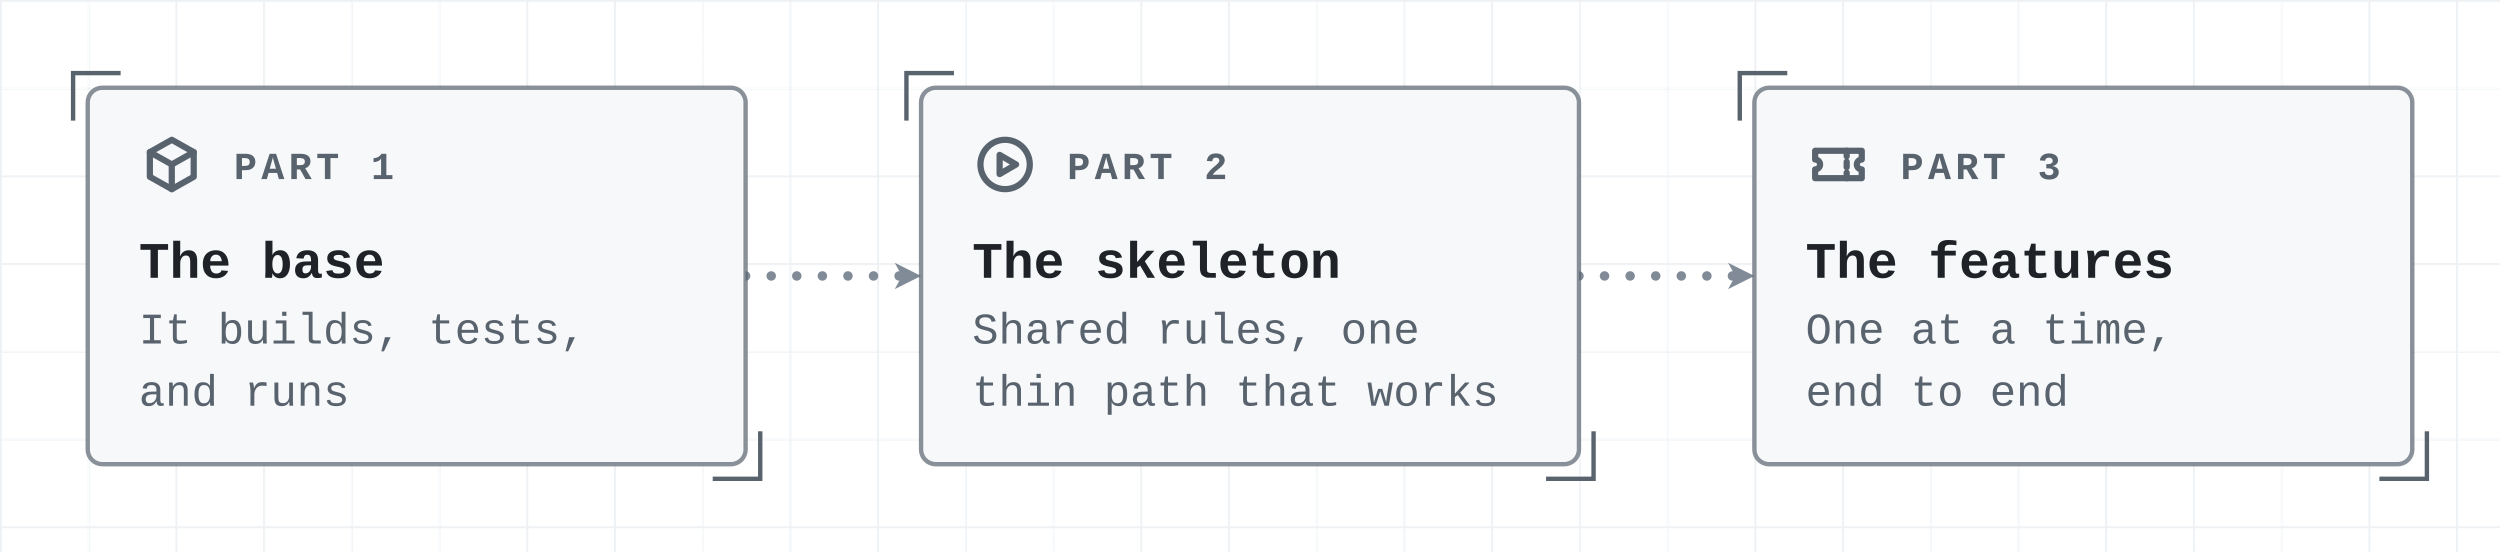
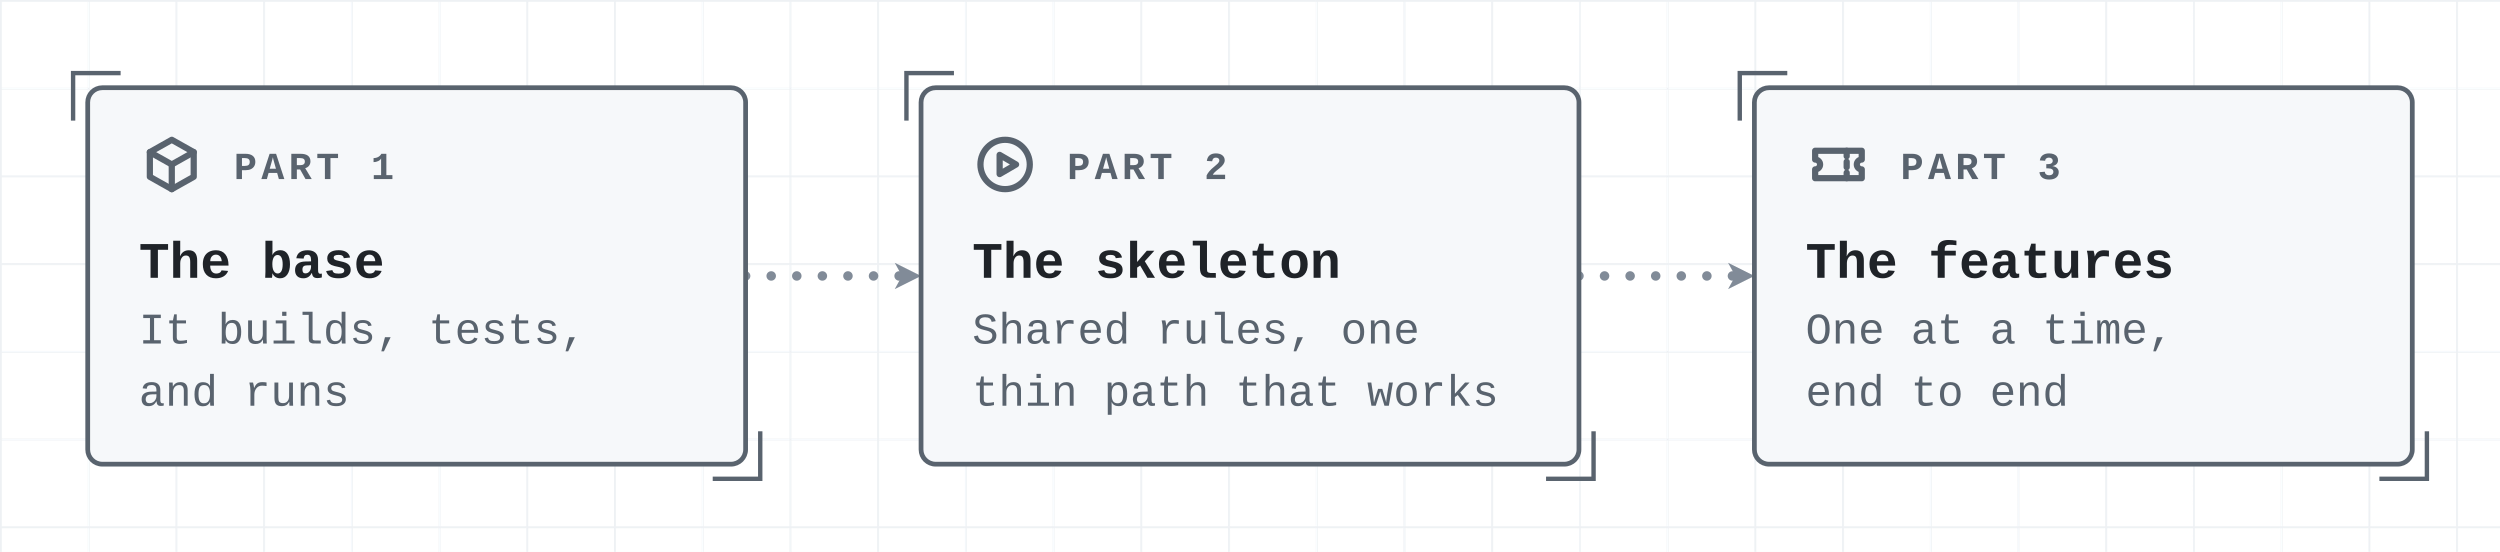
<svg xmlns="http://www.w3.org/2000/svg" viewBox="-24 -24 684 151" width="684" height="151" role="img" aria-labelledby="title desc" font-family="ui-monospace, SFMono-Regular, 'JetBrains Mono', 'Cascadia Mono', Menlo, Consolas, 'Liberation Mono', monospace">
  <defs>
    <marker id="arrow-plain" viewBox="0 0 10 10" refX="9" refY="5" markerWidth="9" markerHeight="9" markerUnits="userSpaceOnUse" orient="auto-start-reverse">
      <path d="M1,1 L9,5 L1,9 L3.2,5 z" fill="#818b98" />
    </marker>
    <marker id="arrow-fail" viewBox="0 0 10 10" refX="9" refY="5" markerWidth="9" markerHeight="9" markerUnits="userSpaceOnUse" orient="auto-start-reverse">
      <path d="M1,1 L9,5 L1,9 L3.2,5 z" fill="#cf222e" />
    </marker>
    <marker id="arrow-pass" viewBox="0 0 10 10" refX="9" refY="5" markerWidth="9" markerHeight="9" markerUnits="userSpaceOnUse" orient="auto-start-reverse">
      <path d="M1,1 L9,5 L1,9 L3.2,5 z" fill="#1a7f37" />
    </marker>
    <pattern id="grid" x="-24" y="-24" width="24" height="24" patternUnits="userSpaceOnUse">
      <path d="M24 0H0V24" fill="none" stroke="#eef1f4" stroke-width="1" />
    </pattern>
  </defs>
  <style>.main{stroke-width:2.6;stroke-dasharray:0 7;animation:flow 0.8s linear infinite}.side{stroke-width:1.6;stroke-dasharray:6 5;animation:side 1.6s linear infinite}@keyframes flow{to{stroke-dashoffset:-7}}@keyframes side{to{stroke-dashoffset:-11}}@media (prefers-reduced-motion:reduce){.main,.side{animation:none}.ticket{display:none}}</style>
  <rect x="-24" y="-24" width="684" height="151" fill="#ffffff" />
  <rect x="-24" y="-24" width="684" height="151" fill="url(#grid)" />
  <path class="main" d="M180.0,51.5 L228.0,51.5" fill="none" stroke="#818b98" stroke-linecap="round" stroke-linejoin="round" marker-end="url(#arrow-plain)" />
  <path class="main" d="M408.0,51.5 L456.0,51.5" fill="none" stroke="#818b98" stroke-linecap="round" stroke-linejoin="round" marker-end="url(#arrow-plain)" />
-   <rect x="0.0" y="0.0" width="180.0" height="103.0" rx="4" fill="#f6f8fa" stroke="#59636e" stroke-opacity="0.7" stroke-width="1.2" />
+   <rect x="0.0" y="0.0" width="180.0" height="103.0" rx="4" fill="#f6f8fa" stroke="#59636e" stroke-width="1.3" stroke-linejoin="round" />
  <path d="M9.0,-4.0 H-4.0 V9.0" fill="none" stroke="#59636e" stroke-width="1.2" />
  <path d="M171.0,107.0 H184.0 V94.0" fill="none" stroke="#59636e" stroke-width="1.2" />
  <g transform="translate(14.0,12.0) scale(0.75)" fill="none" stroke="#59636e" stroke-width="2.27" stroke-linecap="round" stroke-linejoin="round">
    <path d="M12 3l8 4.5v9L12 21l-8-4.5v-9z" />
    <path d="M4 7.5l8 4.5l8-4.5" />
    <path d="M12 12v9" />
  </g>
  <text x="40.0" y="25.0" font-size="10.5" font-weight="700" letter-spacing="1.2" fill="#59636e">PART 1</text>
  <text x="14.0" y="52.0" font-size="14" font-weight="700" fill="#1f2328">The base</text>
  <text x="14.0" y="70.0" font-size="12" fill="#59636e">It builds, tests,</text>
  <text x="14.0" y="87.0" font-size="12" fill="#59636e">and runs</text>
-   <rect x="228.0" y="0.0" width="180.0" height="103.0" rx="4" fill="#f6f8fa" stroke="#59636e" stroke-opacity="0.7" stroke-width="1.2" />
+   <rect x="228.0" y="0.0" width="180.0" height="103.0" rx="4" fill="#f6f8fa" stroke="#59636e" stroke-width="1.3" stroke-linejoin="round" />
  <path d="M237.0,-4.0 H224.0 V9.0" fill="none" stroke="#59636e" stroke-width="1.2" />
  <path d="M399.0,107.0 H412.0 V94.0" fill="none" stroke="#59636e" stroke-width="1.2" />
  <g transform="translate(242.0,12.0) scale(0.75)" fill="none" stroke="#59636e" stroke-width="2.27" stroke-linecap="round" stroke-linejoin="round">
    <path d="M12 3a9 9 0 1 0 0 18a9 9 0 1 0 0-18z" />
    <path d="M10 8.5v7l6-3.5z" />
  </g>
  <text x="268.0" y="25.0" font-size="10.5" font-weight="700" letter-spacing="1.2" fill="#59636e">PART 2</text>
  <text x="242.0" y="52.0" font-size="14" font-weight="700" fill="#1f2328">The skeleton</text>
  <text x="242.0" y="70.0" font-size="12" fill="#59636e">Shared rules, one</text>
  <text x="242.0" y="87.0" font-size="12" fill="#59636e">thin path that works</text>
-   <rect x="456.0" y="0.0" width="180.0" height="103.0" rx="4" fill="#f6f8fa" stroke="#59636e" stroke-opacity="0.7" stroke-width="1.2" />
+   <rect x="456.0" y="0.0" width="180.0" height="103.0" rx="4" fill="#f6f8fa" stroke="#59636e" stroke-width="1.3" stroke-linejoin="round" />
  <path d="M465.0,-4.0 H452.0 V9.0" fill="none" stroke="#59636e" stroke-width="1.2" />
  <path d="M627.0,107.0 H640.0 V94.0" fill="none" stroke="#59636e" stroke-width="1.2" />
  <g transform="translate(470.0,12.0) scale(0.75)" fill="none" stroke="#59636e" stroke-width="2.27" stroke-linecap="round" stroke-linejoin="round">
    <path d="M3.5 7h17v3.2a1.8 1.8 0 0 0 0 3.6V17h-17v-3.2a1.8 1.8 0 0 0 0-3.6z" />
    <path d="M15 7v2M15 11v2M15 15v2" />
  </g>
  <text x="496.0" y="25.0" font-size="10.5" font-weight="700" letter-spacing="1.2" fill="#59636e">PART 3</text>
  <text x="470.0" y="52.0" font-size="14" font-weight="700" fill="#1f2328">The features</text>
  <text x="470.0" y="70.0" font-size="12" fill="#59636e">One at a time,</text>
  <text x="470.0" y="87.0" font-size="12" fill="#59636e">end to end</text>
</svg>
